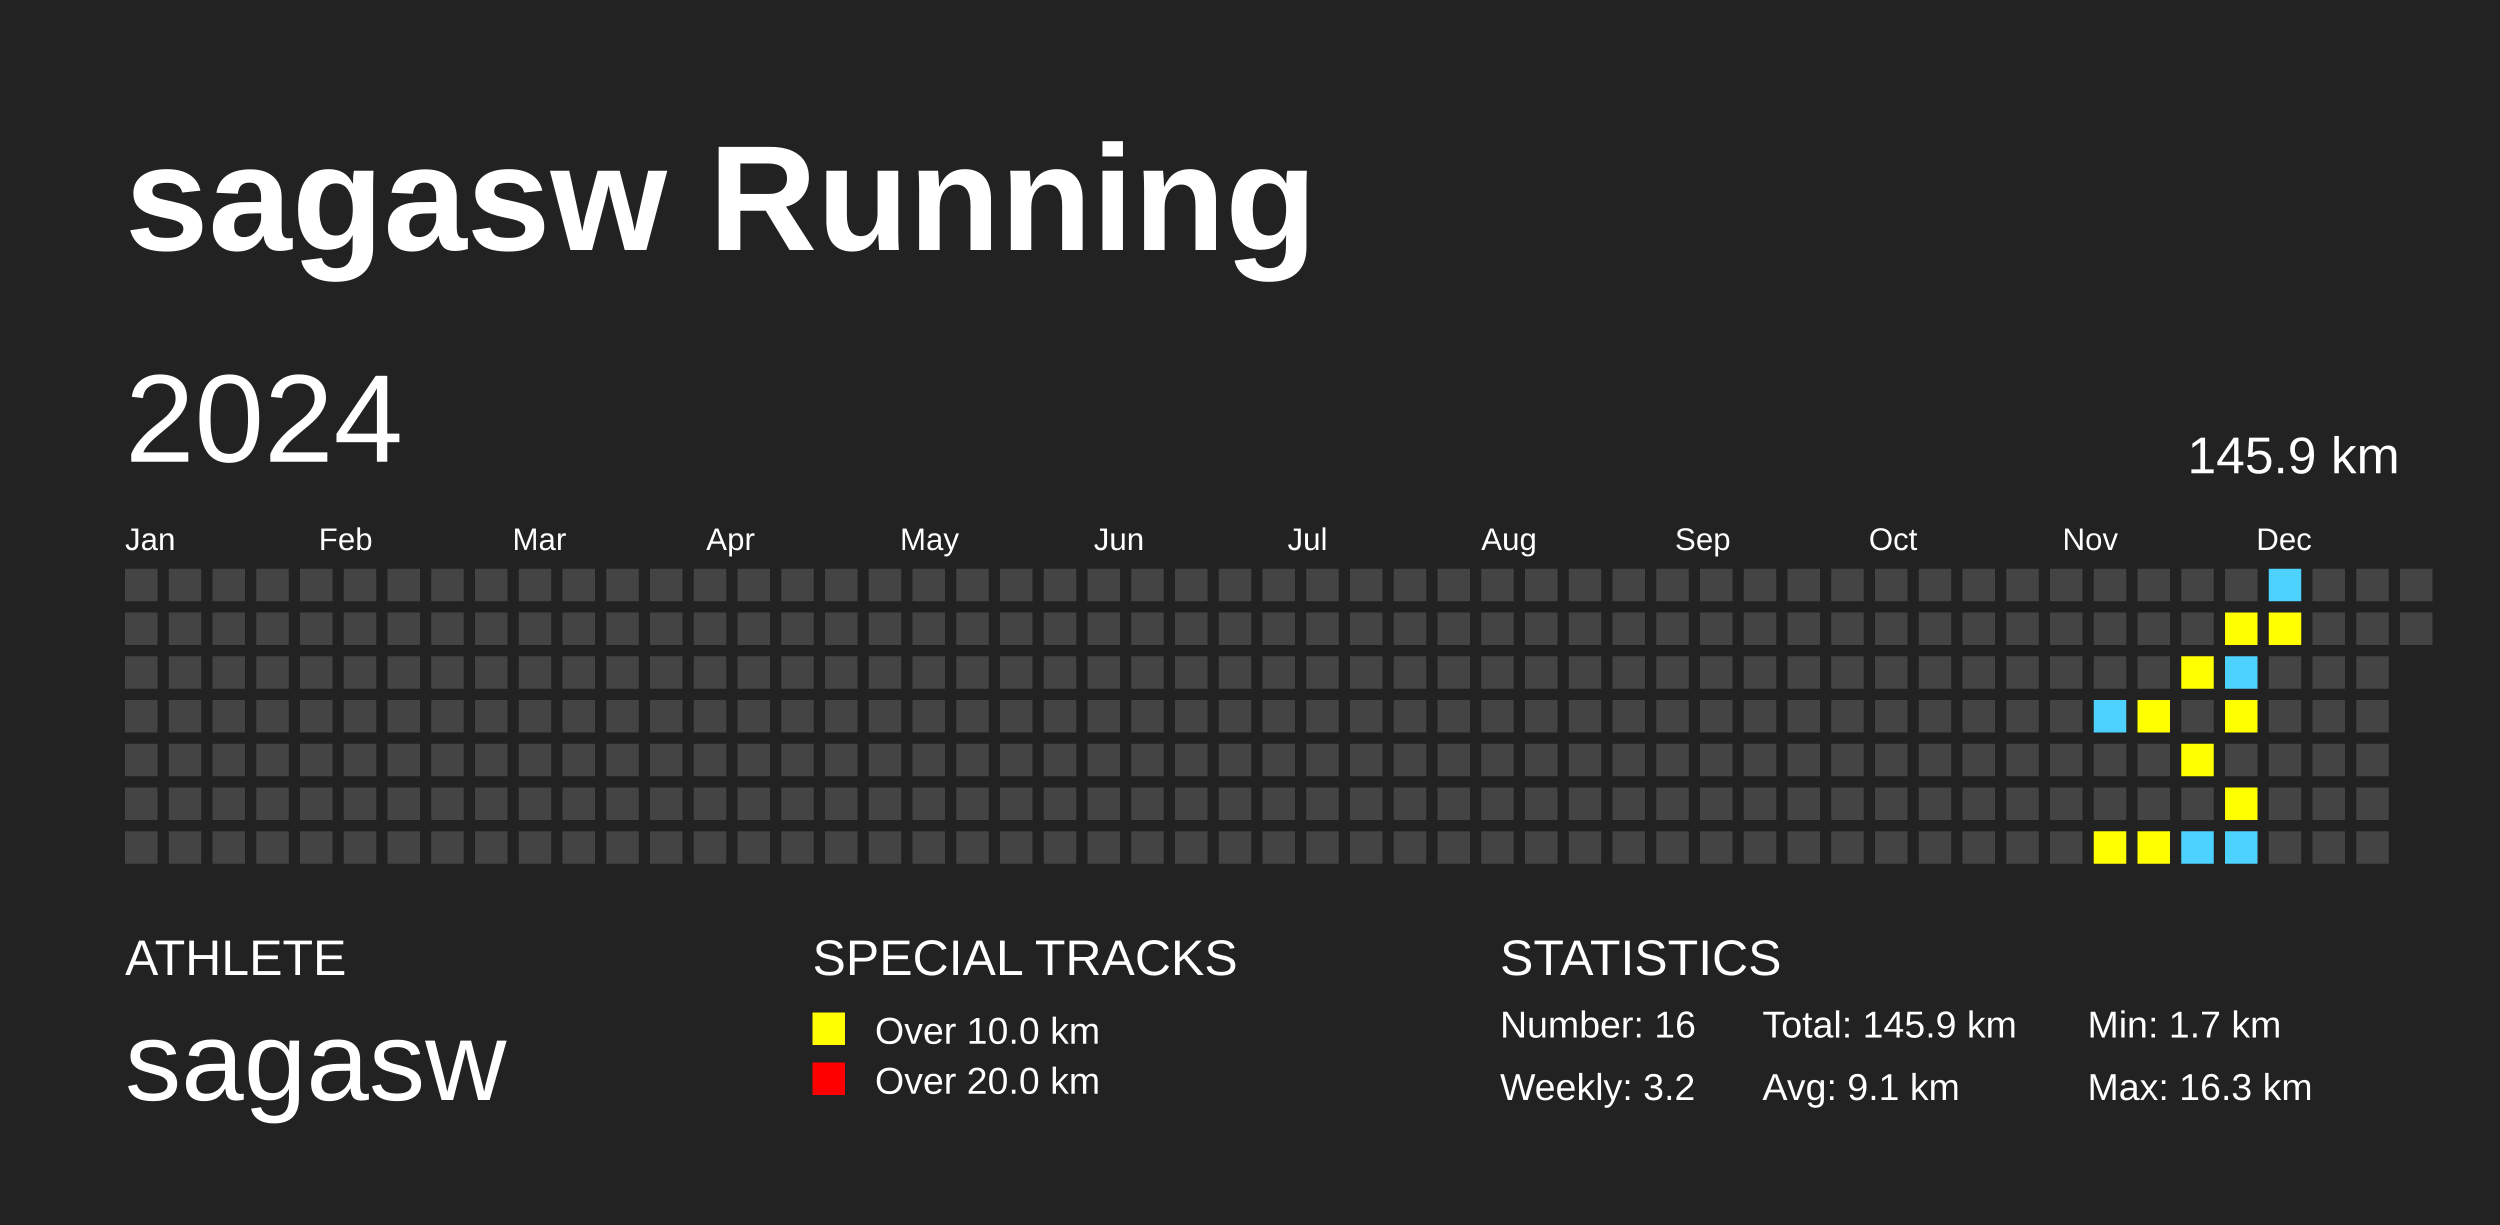
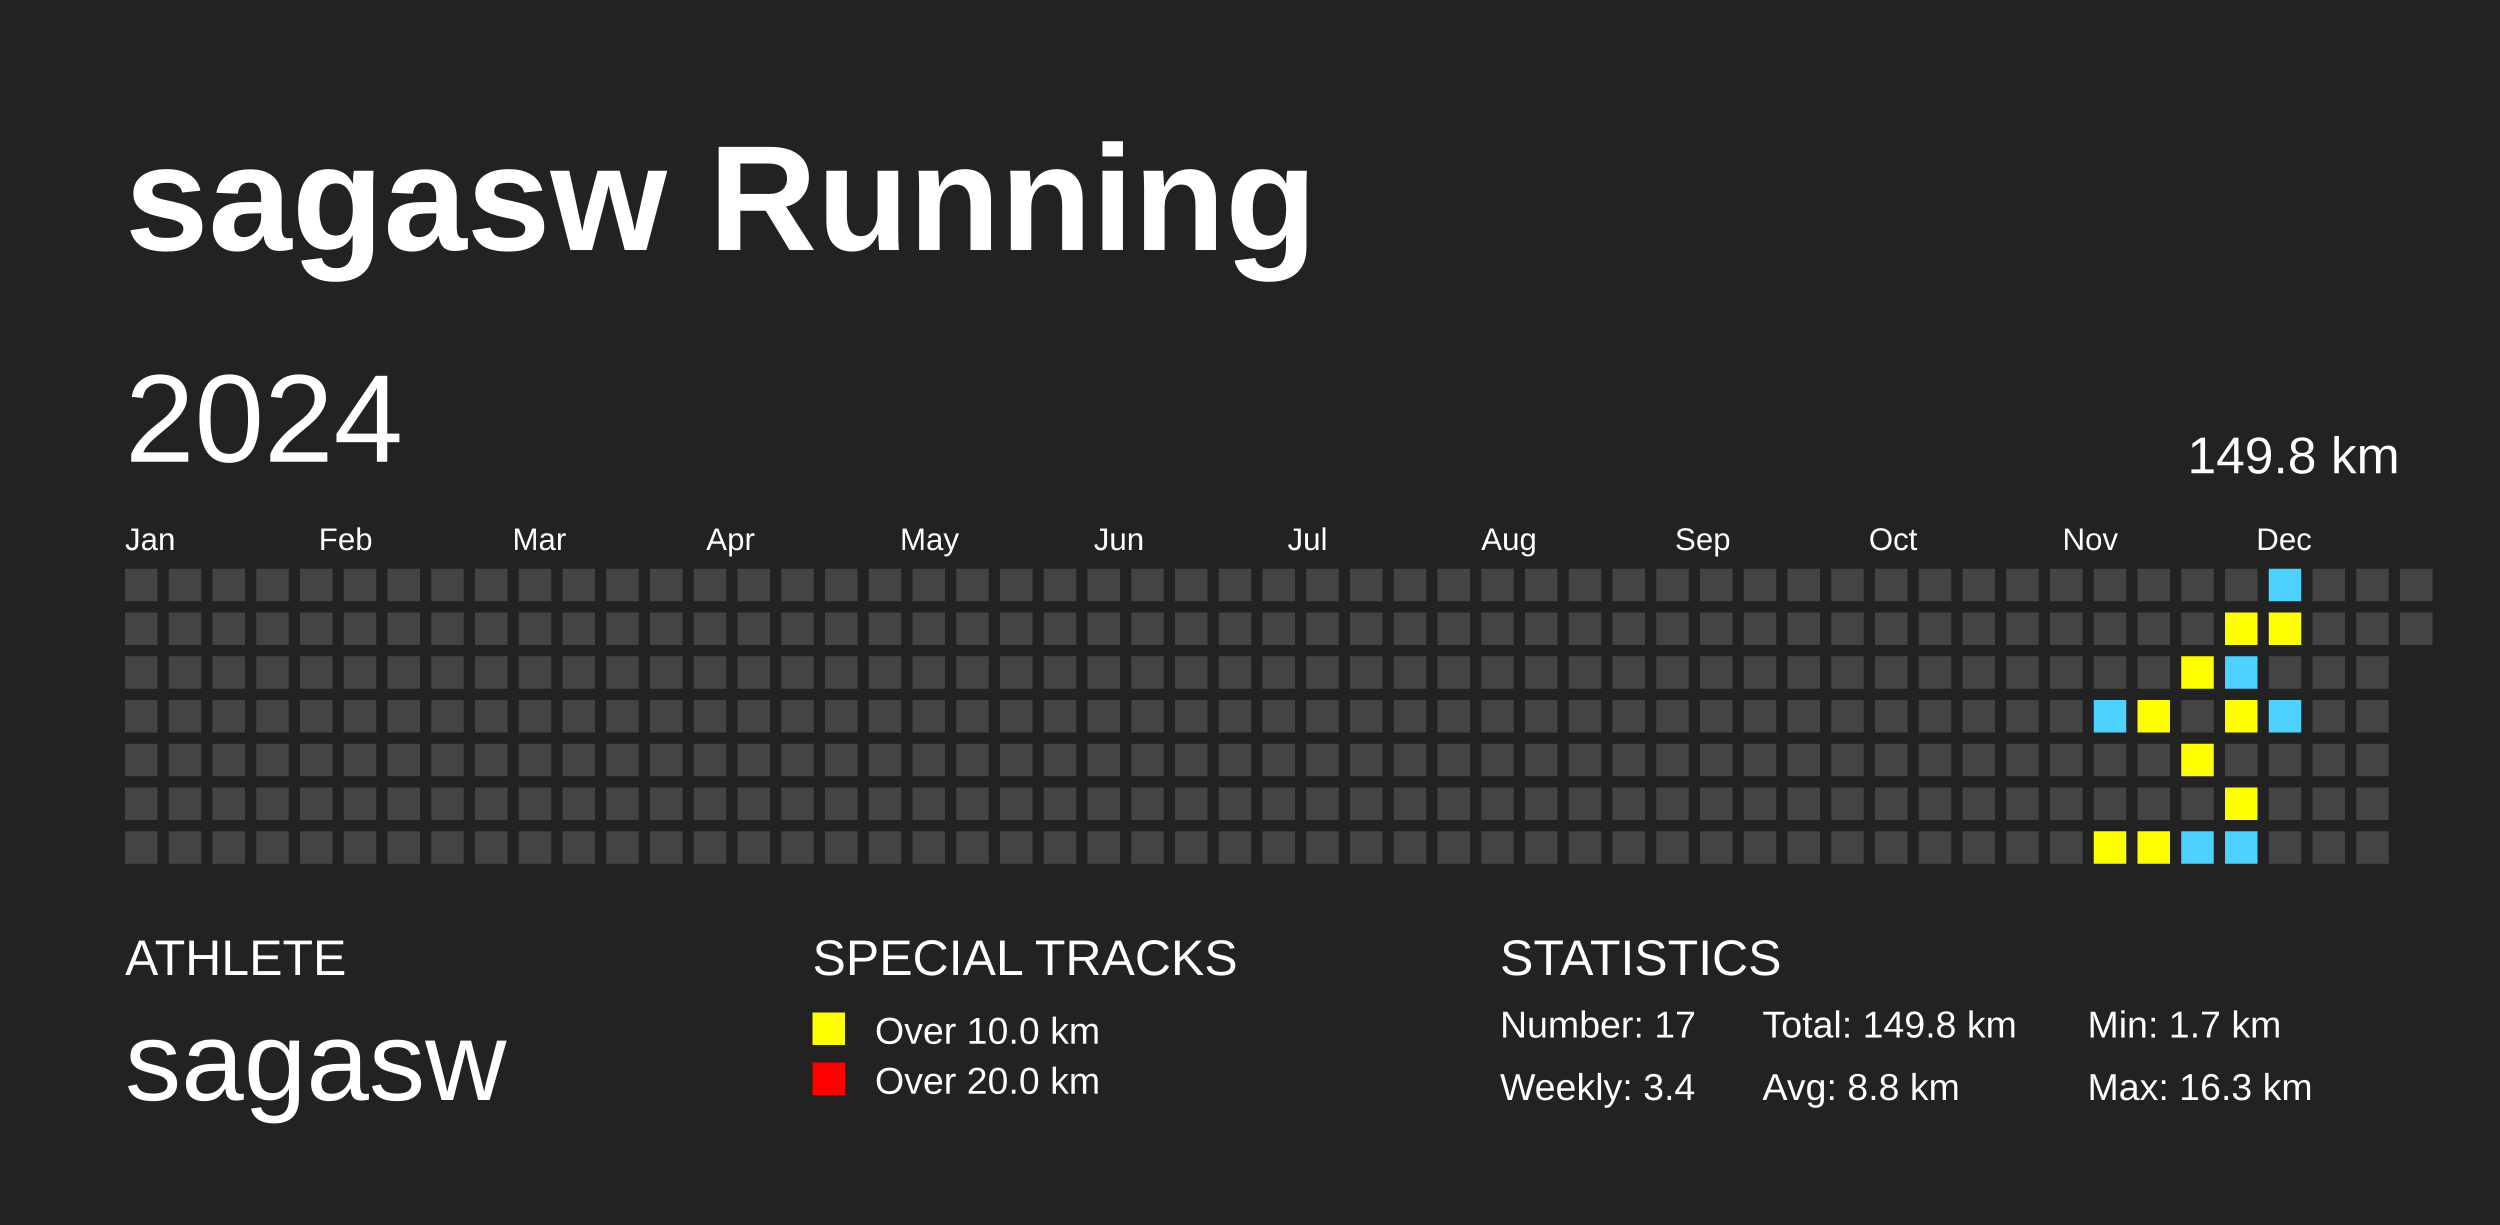
<svg xmlns="http://www.w3.org/2000/svg" baseProfile="full" height="98mm" version="1.1" viewBox="0,0,200,98" width="200mm">
  <defs />
  <rect fill="#222222" height="98" width="200" x="0" y="0" />
  <text fill="#FFFFFF" style="font-size:12px; font-family:Arial; font-weight:bold;" x="10" y="20">sagasw Running</text>
  <text fill="#FFFFFF" style="font-size:4px; font-family:Arial" x="10" y="78">ATHLETE</text>
  <text fill="#FFFFFF" style="font-size:9px; font-family:Arial" x="10" y="88">sagasw</text>
  <text fill="#FFFFFF" style="font-size:4px; font-family:Arial" x="65" y="78">SPECIAL TRACKS</text>
  <rect fill="yellow" height="2.6" width="2.6" x="65" y="81" />
  <text fill="#FFFFFF" style="font-size:3px; font-family:Arial" x="70" y="83.5">Over 10.0 km</text>
  <rect fill="red" height="2.6" width="2.6" x="65" y="85" />
  <text fill="#FFFFFF" style="font-size:3px; font-family:Arial" x="70" y="87.5">Over 20.0 km</text>
  <text fill="#FFFFFF" style="font-size:4px; font-family:Arial" x="120" y="78">STATISTICS</text>
-   <text fill="#FFFFFF" style="font-size:3px; font-family:Arial" x="120" y="83">Number: 16</text>
-   <text fill="#FFFFFF" style="font-size:3px; font-family:Arial" x="120" y="88">Weekly: 3.2</text>
-   <text fill="#FFFFFF" style="font-size:3px; font-family:Arial" x="141" y="83">Total: 145.9 km</text>
-   <text fill="#FFFFFF" style="font-size:3px; font-family:Arial" x="141" y="88">Avg: 9.1 km</text>
+   <text fill="#FFFFFF" style="font-size:3px; font-family:Arial" x="120" y="83">Number: 17</text>
+   <text fill="#FFFFFF" style="font-size:3px; font-family:Arial" x="120" y="88">Weekly: 3.4</text>
+   <text fill="#FFFFFF" style="font-size:3px; font-family:Arial" x="141" y="83">Total: 149.8 km</text>
+   <text fill="#FFFFFF" style="font-size:3px; font-family:Arial" x="141" y="88">Avg: 8.8 km</text>
  <text fill="#FFFFFF" style="font-size:3px; font-family:Arial" x="167" y="83">Min: 1.7 km</text>
  <text fill="#FFFFFF" style="font-size:3px; font-family:Arial" x="167" y="88">Max: 16.3 km</text>
  <text dominant-baseline="hanging" fill="#FFFFFF" style="font-size:10.0px; font-family:Arial;" x="10" y="30">2024</text>
-   <text dominant-baseline="hanging" fill="#FFFFFF" style="font-size:4.125px; font-family:Arial;" x="175" y="35">145.9 km</text>
+   <text dominant-baseline="hanging" fill="#FFFFFF" style="font-size:4.125px; font-family:Arial;" x="175" y="35">149.8 km</text>
  <text fill="#FFFFFF" style="font-size:2.5px; font-family:Arial" x="10.0" y="44">Jan</text>
  <text fill="#FFFFFF" style="font-size:2.5px; font-family:Arial" x="25.5" y="44">Feb</text>
  <text fill="#FFFFFF" style="font-size:2.5px; font-family:Arial" x="41.0" y="44">Mar</text>
  <text fill="#FFFFFF" style="font-size:2.5px; font-family:Arial" x="56.5" y="44">Apr</text>
  <text fill="#FFFFFF" style="font-size:2.5px; font-family:Arial" x="72.0" y="44">May</text>
  <text fill="#FFFFFF" style="font-size:2.5px; font-family:Arial" x="87.5" y="44">Jun</text>
  <text fill="#FFFFFF" style="font-size:2.5px; font-family:Arial" x="103.0" y="44">Jul</text>
  <text fill="#FFFFFF" style="font-size:2.5px; font-family:Arial" x="118.5" y="44">Aug</text>
  <text fill="#FFFFFF" style="font-size:2.5px; font-family:Arial" x="134.0" y="44">Sep</text>
  <text fill="#FFFFFF" style="font-size:2.5px; font-family:Arial" x="149.5" y="44">Oct</text>
  <text fill="#FFFFFF" style="font-size:2.5px; font-family:Arial" x="165.0" y="44">Nov</text>
  <text fill="#FFFFFF" style="font-size:2.5px; font-family:Arial" x="180.5" y="44">Dec</text>
  <rect fill="#444444" height="2.6" width="2.6" x="10.0" y="45.5" />
  <rect fill="#444444" height="2.6" width="2.6" x="10.0" y="49.0" />
  <rect fill="#444444" height="2.6" width="2.6" x="10.0" y="52.5" />
  <rect fill="#444444" height="2.6" width="2.6" x="10.0" y="56.0" />
  <rect fill="#444444" height="2.6" width="2.6" x="10.0" y="59.5" />
  <rect fill="#444444" height="2.6" width="2.6" x="10.0" y="63.0" />
  <rect fill="#444444" height="2.6" width="2.6" x="10.0" y="66.5" />
  <rect fill="#444444" height="2.6" width="2.6" x="13.5" y="45.5" />
  <rect fill="#444444" height="2.6" width="2.6" x="13.5" y="49.0" />
  <rect fill="#444444" height="2.6" width="2.6" x="13.5" y="52.5" />
  <rect fill="#444444" height="2.6" width="2.6" x="13.5" y="56.0" />
  <rect fill="#444444" height="2.6" width="2.6" x="13.5" y="59.5" />
  <rect fill="#444444" height="2.6" width="2.6" x="13.5" y="63.0" />
  <rect fill="#444444" height="2.6" width="2.6" x="13.5" y="66.5" />
  <rect fill="#444444" height="2.6" width="2.6" x="17.0" y="45.5" />
  <rect fill="#444444" height="2.6" width="2.6" x="17.0" y="49.0" />
  <rect fill="#444444" height="2.6" width="2.6" x="17.0" y="52.5" />
  <rect fill="#444444" height="2.6" width="2.6" x="17.0" y="56.0" />
  <rect fill="#444444" height="2.6" width="2.6" x="17.0" y="59.5" />
  <rect fill="#444444" height="2.6" width="2.6" x="17.0" y="63.0" />
  <rect fill="#444444" height="2.6" width="2.6" x="17.0" y="66.5" />
  <rect fill="#444444" height="2.6" width="2.6" x="20.5" y="45.5" />
  <rect fill="#444444" height="2.6" width="2.6" x="20.5" y="49.0" />
  <rect fill="#444444" height="2.6" width="2.6" x="20.5" y="52.5" />
  <rect fill="#444444" height="2.6" width="2.6" x="20.5" y="56.0" />
  <rect fill="#444444" height="2.6" width="2.6" x="20.5" y="59.5" />
  <rect fill="#444444" height="2.6" width="2.6" x="20.5" y="63.0" />
  <rect fill="#444444" height="2.6" width="2.6" x="20.5" y="66.5" />
  <rect fill="#444444" height="2.6" width="2.6" x="24.0" y="45.5" />
  <rect fill="#444444" height="2.6" width="2.6" x="24.0" y="49.0" />
  <rect fill="#444444" height="2.6" width="2.6" x="24.0" y="52.5" />
  <rect fill="#444444" height="2.6" width="2.6" x="24.0" y="56.0" />
  <rect fill="#444444" height="2.6" width="2.6" x="24.0" y="59.5" />
  <rect fill="#444444" height="2.6" width="2.6" x="24.0" y="63.0" />
  <rect fill="#444444" height="2.6" width="2.6" x="24.0" y="66.5" />
  <rect fill="#444444" height="2.6" width="2.6" x="27.5" y="45.5" />
  <rect fill="#444444" height="2.6" width="2.6" x="27.5" y="49.0" />
  <rect fill="#444444" height="2.6" width="2.6" x="27.5" y="52.5" />
  <rect fill="#444444" height="2.6" width="2.6" x="27.5" y="56.0" />
  <rect fill="#444444" height="2.6" width="2.6" x="27.5" y="59.5" />
  <rect fill="#444444" height="2.6" width="2.6" x="27.5" y="63.0" />
  <rect fill="#444444" height="2.6" width="2.6" x="27.5" y="66.5" />
  <rect fill="#444444" height="2.6" width="2.6" x="31.0" y="45.5" />
  <rect fill="#444444" height="2.6" width="2.6" x="31.0" y="49.0" />
  <rect fill="#444444" height="2.6" width="2.6" x="31.0" y="52.5" />
  <rect fill="#444444" height="2.6" width="2.6" x="31.0" y="56.0" />
  <rect fill="#444444" height="2.6" width="2.6" x="31.0" y="59.5" />
  <rect fill="#444444" height="2.6" width="2.6" x="31.0" y="63.0" />
  <rect fill="#444444" height="2.6" width="2.6" x="31.0" y="66.5" />
  <rect fill="#444444" height="2.6" width="2.6" x="34.5" y="45.5" />
  <rect fill="#444444" height="2.6" width="2.6" x="34.5" y="49.0" />
  <rect fill="#444444" height="2.6" width="2.6" x="34.5" y="52.5" />
  <rect fill="#444444" height="2.6" width="2.6" x="34.5" y="56.0" />
  <rect fill="#444444" height="2.6" width="2.6" x="34.5" y="59.5" />
  <rect fill="#444444" height="2.6" width="2.6" x="34.5" y="63.0" />
  <rect fill="#444444" height="2.6" width="2.6" x="34.5" y="66.5" />
  <rect fill="#444444" height="2.6" width="2.6" x="38.0" y="45.5" />
  <rect fill="#444444" height="2.6" width="2.6" x="38.0" y="49.0" />
  <rect fill="#444444" height="2.6" width="2.6" x="38.0" y="52.5" />
  <rect fill="#444444" height="2.6" width="2.6" x="38.0" y="56.0" />
  <rect fill="#444444" height="2.6" width="2.6" x="38.0" y="59.5" />
  <rect fill="#444444" height="2.6" width="2.6" x="38.0" y="63.0" />
  <rect fill="#444444" height="2.6" width="2.6" x="38.0" y="66.5" />
  <rect fill="#444444" height="2.6" width="2.6" x="41.5" y="45.5" />
  <rect fill="#444444" height="2.6" width="2.6" x="41.5" y="49.0" />
  <rect fill="#444444" height="2.6" width="2.6" x="41.5" y="52.5" />
  <rect fill="#444444" height="2.6" width="2.6" x="41.5" y="56.0" />
  <rect fill="#444444" height="2.6" width="2.6" x="41.5" y="59.5" />
  <rect fill="#444444" height="2.6" width="2.6" x="41.5" y="63.0" />
  <rect fill="#444444" height="2.6" width="2.6" x="41.5" y="66.5" />
  <rect fill="#444444" height="2.6" width="2.6" x="45.0" y="45.5" />
  <rect fill="#444444" height="2.6" width="2.6" x="45.0" y="49.0" />
  <rect fill="#444444" height="2.6" width="2.6" x="45.0" y="52.5" />
  <rect fill="#444444" height="2.6" width="2.6" x="45.0" y="56.0" />
  <rect fill="#444444" height="2.6" width="2.6" x="45.0" y="59.5" />
  <rect fill="#444444" height="2.6" width="2.6" x="45.0" y="63.0" />
  <rect fill="#444444" height="2.6" width="2.6" x="45.0" y="66.5" />
  <rect fill="#444444" height="2.6" width="2.6" x="48.5" y="45.5" />
  <rect fill="#444444" height="2.6" width="2.6" x="48.5" y="49.0" />
  <rect fill="#444444" height="2.6" width="2.6" x="48.5" y="52.5" />
  <rect fill="#444444" height="2.6" width="2.6" x="48.5" y="56.0" />
  <rect fill="#444444" height="2.6" width="2.6" x="48.5" y="59.5" />
  <rect fill="#444444" height="2.6" width="2.6" x="48.5" y="63.0" />
  <rect fill="#444444" height="2.6" width="2.6" x="48.5" y="66.5" />
  <rect fill="#444444" height="2.6" width="2.6" x="52.0" y="45.5" />
  <rect fill="#444444" height="2.6" width="2.6" x="52.0" y="49.0" />
  <rect fill="#444444" height="2.6" width="2.6" x="52.0" y="52.5" />
  <rect fill="#444444" height="2.6" width="2.6" x="52.0" y="56.0" />
  <rect fill="#444444" height="2.6" width="2.6" x="52.0" y="59.5" />
  <rect fill="#444444" height="2.6" width="2.6" x="52.0" y="63.0" />
  <rect fill="#444444" height="2.6" width="2.6" x="52.0" y="66.5" />
  <rect fill="#444444" height="2.6" width="2.6" x="55.5" y="45.5" />
  <rect fill="#444444" height="2.6" width="2.6" x="55.5" y="49.0" />
  <rect fill="#444444" height="2.6" width="2.6" x="55.5" y="52.5" />
  <rect fill="#444444" height="2.6" width="2.6" x="55.5" y="56.0" />
  <rect fill="#444444" height="2.6" width="2.6" x="55.5" y="59.5" />
  <rect fill="#444444" height="2.6" width="2.6" x="55.5" y="63.0" />
  <rect fill="#444444" height="2.6" width="2.6" x="55.5" y="66.5" />
  <rect fill="#444444" height="2.6" width="2.6" x="59.0" y="45.5" />
  <rect fill="#444444" height="2.6" width="2.6" x="59.0" y="49.0" />
  <rect fill="#444444" height="2.6" width="2.6" x="59.0" y="52.5" />
  <rect fill="#444444" height="2.6" width="2.6" x="59.0" y="56.0" />
  <rect fill="#444444" height="2.6" width="2.6" x="59.0" y="59.5" />
  <rect fill="#444444" height="2.6" width="2.6" x="59.0" y="63.0" />
  <rect fill="#444444" height="2.6" width="2.6" x="59.0" y="66.5" />
  <rect fill="#444444" height="2.6" width="2.6" x="62.5" y="45.5" />
  <rect fill="#444444" height="2.6" width="2.6" x="62.5" y="49.0" />
  <rect fill="#444444" height="2.6" width="2.6" x="62.5" y="52.5" />
  <rect fill="#444444" height="2.6" width="2.6" x="62.5" y="56.0" />
  <rect fill="#444444" height="2.6" width="2.6" x="62.5" y="59.5" />
  <rect fill="#444444" height="2.6" width="2.6" x="62.5" y="63.0" />
  <rect fill="#444444" height="2.6" width="2.6" x="62.5" y="66.5" />
  <rect fill="#444444" height="2.6" width="2.6" x="66.0" y="45.5" />
  <rect fill="#444444" height="2.6" width="2.6" x="66.0" y="49.0" />
  <rect fill="#444444" height="2.6" width="2.6" x="66.0" y="52.5" />
  <rect fill="#444444" height="2.6" width="2.6" x="66.0" y="56.0" />
  <rect fill="#444444" height="2.6" width="2.6" x="66.0" y="59.5" />
  <rect fill="#444444" height="2.6" width="2.6" x="66.0" y="63.0" />
  <rect fill="#444444" height="2.6" width="2.6" x="66.0" y="66.5" />
  <rect fill="#444444" height="2.6" width="2.6" x="69.5" y="45.5" />
  <rect fill="#444444" height="2.6" width="2.6" x="69.5" y="49.0" />
  <rect fill="#444444" height="2.6" width="2.6" x="69.5" y="52.5" />
  <rect fill="#444444" height="2.6" width="2.6" x="69.5" y="56.0" />
  <rect fill="#444444" height="2.6" width="2.6" x="69.5" y="59.5" />
  <rect fill="#444444" height="2.6" width="2.6" x="69.5" y="63.0" />
  <rect fill="#444444" height="2.6" width="2.6" x="69.5" y="66.5" />
  <rect fill="#444444" height="2.6" width="2.6" x="73.0" y="45.5" />
  <rect fill="#444444" height="2.6" width="2.6" x="73.0" y="49.0" />
  <rect fill="#444444" height="2.6" width="2.6" x="73.0" y="52.5" />
  <rect fill="#444444" height="2.6" width="2.6" x="73.0" y="56.0" />
  <rect fill="#444444" height="2.6" width="2.6" x="73.0" y="59.5" />
  <rect fill="#444444" height="2.6" width="2.6" x="73.0" y="63.0" />
  <rect fill="#444444" height="2.6" width="2.6" x="73.0" y="66.5" />
  <rect fill="#444444" height="2.6" width="2.6" x="76.5" y="45.5" />
  <rect fill="#444444" height="2.6" width="2.6" x="76.5" y="49.0" />
  <rect fill="#444444" height="2.6" width="2.6" x="76.5" y="52.5" />
  <rect fill="#444444" height="2.6" width="2.6" x="76.5" y="56.0" />
  <rect fill="#444444" height="2.6" width="2.6" x="76.5" y="59.5" />
  <rect fill="#444444" height="2.6" width="2.6" x="76.5" y="63.0" />
  <rect fill="#444444" height="2.6" width="2.6" x="76.5" y="66.5" />
  <rect fill="#444444" height="2.6" width="2.6" x="80.0" y="45.5" />
  <rect fill="#444444" height="2.6" width="2.6" x="80.0" y="49.0" />
  <rect fill="#444444" height="2.6" width="2.6" x="80.0" y="52.5" />
  <rect fill="#444444" height="2.6" width="2.6" x="80.0" y="56.0" />
  <rect fill="#444444" height="2.6" width="2.6" x="80.0" y="59.5" />
  <rect fill="#444444" height="2.6" width="2.6" x="80.0" y="63.0" />
  <rect fill="#444444" height="2.6" width="2.6" x="80.0" y="66.5" />
  <rect fill="#444444" height="2.6" width="2.6" x="83.5" y="45.5" />
  <rect fill="#444444" height="2.6" width="2.6" x="83.5" y="49.0" />
  <rect fill="#444444" height="2.6" width="2.6" x="83.5" y="52.5" />
  <rect fill="#444444" height="2.6" width="2.6" x="83.5" y="56.0" />
  <rect fill="#444444" height="2.6" width="2.6" x="83.5" y="59.5" />
  <rect fill="#444444" height="2.6" width="2.6" x="83.5" y="63.0" />
  <rect fill="#444444" height="2.6" width="2.6" x="83.5" y="66.5" />
  <rect fill="#444444" height="2.6" width="2.6" x="87.0" y="45.5" />
  <rect fill="#444444" height="2.6" width="2.6" x="87.0" y="49.0" />
  <rect fill="#444444" height="2.6" width="2.6" x="87.0" y="52.5" />
  <rect fill="#444444" height="2.6" width="2.6" x="87.0" y="56.0" />
  <rect fill="#444444" height="2.6" width="2.6" x="87.0" y="59.5" />
  <rect fill="#444444" height="2.6" width="2.6" x="87.0" y="63.0" />
  <rect fill="#444444" height="2.6" width="2.6" x="87.0" y="66.5" />
  <rect fill="#444444" height="2.6" width="2.6" x="90.5" y="45.5" />
  <rect fill="#444444" height="2.6" width="2.6" x="90.5" y="49.0" />
  <rect fill="#444444" height="2.6" width="2.6" x="90.5" y="52.5" />
  <rect fill="#444444" height="2.6" width="2.6" x="90.5" y="56.0" />
  <rect fill="#444444" height="2.6" width="2.6" x="90.5" y="59.5" />
  <rect fill="#444444" height="2.6" width="2.6" x="90.5" y="63.0" />
  <rect fill="#444444" height="2.6" width="2.6" x="90.5" y="66.5" />
  <rect fill="#444444" height="2.6" width="2.6" x="94.0" y="45.5" />
  <rect fill="#444444" height="2.6" width="2.6" x="94.0" y="49.0" />
  <rect fill="#444444" height="2.6" width="2.6" x="94.0" y="52.5" />
  <rect fill="#444444" height="2.6" width="2.6" x="94.0" y="56.0" />
  <rect fill="#444444" height="2.6" width="2.6" x="94.0" y="59.5" />
  <rect fill="#444444" height="2.6" width="2.6" x="94.0" y="63.0" />
  <rect fill="#444444" height="2.6" width="2.6" x="94.0" y="66.5" />
  <rect fill="#444444" height="2.6" width="2.6" x="97.5" y="45.5" />
  <rect fill="#444444" height="2.6" width="2.6" x="97.5" y="49.0" />
  <rect fill="#444444" height="2.6" width="2.6" x="97.5" y="52.5" />
  <rect fill="#444444" height="2.6" width="2.6" x="97.5" y="56.0" />
  <rect fill="#444444" height="2.6" width="2.6" x="97.5" y="59.5" />
  <rect fill="#444444" height="2.6" width="2.6" x="97.5" y="63.0" />
  <rect fill="#444444" height="2.6" width="2.6" x="97.5" y="66.5" />
  <rect fill="#444444" height="2.6" width="2.6" x="101.0" y="45.5" />
  <rect fill="#444444" height="2.6" width="2.6" x="101.0" y="49.0" />
  <rect fill="#444444" height="2.6" width="2.6" x="101.0" y="52.5" />
  <rect fill="#444444" height="2.6" width="2.6" x="101.0" y="56.0" />
  <rect fill="#444444" height="2.6" width="2.6" x="101.0" y="59.5" />
  <rect fill="#444444" height="2.6" width="2.6" x="101.0" y="63.0" />
  <rect fill="#444444" height="2.6" width="2.6" x="101.0" y="66.5" />
  <rect fill="#444444" height="2.6" width="2.6" x="104.5" y="45.5" />
  <rect fill="#444444" height="2.6" width="2.6" x="104.5" y="49.0" />
  <rect fill="#444444" height="2.6" width="2.6" x="104.5" y="52.5" />
  <rect fill="#444444" height="2.6" width="2.6" x="104.5" y="56.0" />
  <rect fill="#444444" height="2.6" width="2.6" x="104.5" y="59.5" />
  <rect fill="#444444" height="2.6" width="2.6" x="104.5" y="63.0" />
  <rect fill="#444444" height="2.6" width="2.6" x="104.5" y="66.5" />
  <rect fill="#444444" height="2.6" width="2.6" x="108.0" y="45.5" />
  <rect fill="#444444" height="2.6" width="2.6" x="108.0" y="49.0" />
  <rect fill="#444444" height="2.6" width="2.6" x="108.0" y="52.5" />
  <rect fill="#444444" height="2.6" width="2.6" x="108.0" y="56.0" />
  <rect fill="#444444" height="2.6" width="2.6" x="108.0" y="59.5" />
  <rect fill="#444444" height="2.6" width="2.6" x="108.0" y="63.0" />
  <rect fill="#444444" height="2.6" width="2.6" x="108.0" y="66.5" />
  <rect fill="#444444" height="2.6" width="2.6" x="111.5" y="45.5" />
  <rect fill="#444444" height="2.6" width="2.6" x="111.5" y="49.0" />
  <rect fill="#444444" height="2.6" width="2.6" x="111.5" y="52.5" />
  <rect fill="#444444" height="2.6" width="2.6" x="111.5" y="56.0" />
  <rect fill="#444444" height="2.6" width="2.6" x="111.5" y="59.5" />
  <rect fill="#444444" height="2.6" width="2.6" x="111.5" y="63.0" />
  <rect fill="#444444" height="2.6" width="2.6" x="111.5" y="66.5" />
  <rect fill="#444444" height="2.6" width="2.6" x="115.0" y="45.5" />
  <rect fill="#444444" height="2.6" width="2.6" x="115.0" y="49.0" />
  <rect fill="#444444" height="2.6" width="2.6" x="115.0" y="52.5" />
  <rect fill="#444444" height="2.6" width="2.6" x="115.0" y="56.0" />
  <rect fill="#444444" height="2.6" width="2.6" x="115.0" y="59.5" />
  <rect fill="#444444" height="2.6" width="2.6" x="115.0" y="63.0" />
  <rect fill="#444444" height="2.6" width="2.6" x="115.0" y="66.5" />
  <rect fill="#444444" height="2.6" width="2.6" x="118.5" y="45.5" />
  <rect fill="#444444" height="2.6" width="2.6" x="118.5" y="49.0" />
  <rect fill="#444444" height="2.6" width="2.6" x="118.5" y="52.5" />
  <rect fill="#444444" height="2.6" width="2.6" x="118.5" y="56.0" />
  <rect fill="#444444" height="2.6" width="2.6" x="118.5" y="59.5" />
  <rect fill="#444444" height="2.6" width="2.6" x="118.5" y="63.0" />
  <rect fill="#444444" height="2.6" width="2.6" x="118.5" y="66.5" />
  <rect fill="#444444" height="2.6" width="2.6" x="122.0" y="45.5" />
  <rect fill="#444444" height="2.6" width="2.6" x="122.0" y="49.0" />
  <rect fill="#444444" height="2.6" width="2.6" x="122.0" y="52.5" />
  <rect fill="#444444" height="2.6" width="2.6" x="122.0" y="56.0" />
  <rect fill="#444444" height="2.6" width="2.6" x="122.0" y="59.5" />
  <rect fill="#444444" height="2.6" width="2.6" x="122.0" y="63.0" />
  <rect fill="#444444" height="2.6" width="2.6" x="122.0" y="66.5" />
  <rect fill="#444444" height="2.6" width="2.6" x="125.5" y="45.5" />
  <rect fill="#444444" height="2.6" width="2.6" x="125.5" y="49.0" />
  <rect fill="#444444" height="2.6" width="2.6" x="125.5" y="52.5" />
  <rect fill="#444444" height="2.6" width="2.6" x="125.5" y="56.0" />
  <rect fill="#444444" height="2.6" width="2.6" x="125.5" y="59.5" />
  <rect fill="#444444" height="2.6" width="2.6" x="125.5" y="63.0" />
  <rect fill="#444444" height="2.6" width="2.6" x="125.5" y="66.5" />
  <rect fill="#444444" height="2.6" width="2.6" x="129.0" y="45.5" />
  <rect fill="#444444" height="2.6" width="2.6" x="129.0" y="49.0" />
  <rect fill="#444444" height="2.6" width="2.6" x="129.0" y="52.5" />
  <rect fill="#444444" height="2.6" width="2.6" x="129.0" y="56.0" />
  <rect fill="#444444" height="2.6" width="2.6" x="129.0" y="59.5" />
  <rect fill="#444444" height="2.6" width="2.6" x="129.0" y="63.0" />
  <rect fill="#444444" height="2.6" width="2.6" x="129.0" y="66.5" />
  <rect fill="#444444" height="2.6" width="2.6" x="132.5" y="45.5" />
  <rect fill="#444444" height="2.6" width="2.6" x="132.5" y="49.0" />
  <rect fill="#444444" height="2.6" width="2.6" x="132.5" y="52.5" />
  <rect fill="#444444" height="2.6" width="2.6" x="132.5" y="56.0" />
  <rect fill="#444444" height="2.6" width="2.6" x="132.5" y="59.5" />
  <rect fill="#444444" height="2.6" width="2.6" x="132.5" y="63.0" />
  <rect fill="#444444" height="2.6" width="2.6" x="132.5" y="66.5" />
  <rect fill="#444444" height="2.6" width="2.6" x="136.0" y="45.5" />
  <rect fill="#444444" height="2.6" width="2.6" x="136.0" y="49.0" />
  <rect fill="#444444" height="2.6" width="2.6" x="136.0" y="52.5" />
  <rect fill="#444444" height="2.6" width="2.6" x="136.0" y="56.0" />
  <rect fill="#444444" height="2.6" width="2.6" x="136.0" y="59.5" />
  <rect fill="#444444" height="2.6" width="2.6" x="136.0" y="63.0" />
  <rect fill="#444444" height="2.6" width="2.6" x="136.0" y="66.5" />
  <rect fill="#444444" height="2.6" width="2.6" x="139.5" y="45.5" />
  <rect fill="#444444" height="2.6" width="2.6" x="139.5" y="49.0" />
  <rect fill="#444444" height="2.6" width="2.6" x="139.5" y="52.5" />
  <rect fill="#444444" height="2.6" width="2.6" x="139.5" y="56.0" />
  <rect fill="#444444" height="2.6" width="2.6" x="139.5" y="59.5" />
  <rect fill="#444444" height="2.6" width="2.6" x="139.5" y="63.0" />
  <rect fill="#444444" height="2.6" width="2.6" x="139.5" y="66.5" />
  <rect fill="#444444" height="2.6" width="2.6" x="143.0" y="45.5" />
  <rect fill="#444444" height="2.6" width="2.6" x="143.0" y="49.0" />
  <rect fill="#444444" height="2.6" width="2.6" x="143.0" y="52.5" />
  <rect fill="#444444" height="2.6" width="2.6" x="143.0" y="56.0" />
  <rect fill="#444444" height="2.6" width="2.6" x="143.0" y="59.5" />
  <rect fill="#444444" height="2.6" width="2.6" x="143.0" y="63.0" />
  <rect fill="#444444" height="2.6" width="2.6" x="143.0" y="66.5" />
  <rect fill="#444444" height="2.6" width="2.6" x="146.5" y="45.5" />
  <rect fill="#444444" height="2.6" width="2.6" x="146.5" y="49.0" />
  <rect fill="#444444" height="2.6" width="2.6" x="146.5" y="52.5" />
  <rect fill="#444444" height="2.6" width="2.6" x="146.5" y="56.0" />
  <rect fill="#444444" height="2.6" width="2.6" x="146.5" y="59.5" />
  <rect fill="#444444" height="2.6" width="2.6" x="146.5" y="63.0" />
  <rect fill="#444444" height="2.6" width="2.6" x="146.5" y="66.5" />
  <rect fill="#444444" height="2.6" width="2.6" x="150.0" y="45.5" />
  <rect fill="#444444" height="2.6" width="2.6" x="150.0" y="49.0" />
  <rect fill="#444444" height="2.6" width="2.6" x="150.0" y="52.5" />
  <rect fill="#444444" height="2.6" width="2.6" x="150.0" y="56.0" />
  <rect fill="#444444" height="2.6" width="2.6" x="150.0" y="59.5" />
  <rect fill="#444444" height="2.6" width="2.6" x="150.0" y="63.0" />
  <rect fill="#444444" height="2.6" width="2.6" x="150.0" y="66.5" />
  <rect fill="#444444" height="2.6" width="2.6" x="153.5" y="45.5" />
  <rect fill="#444444" height="2.6" width="2.6" x="153.5" y="49.0" />
  <rect fill="#444444" height="2.6" width="2.6" x="153.5" y="52.5" />
  <rect fill="#444444" height="2.6" width="2.6" x="153.5" y="56.0" />
  <rect fill="#444444" height="2.6" width="2.6" x="153.5" y="59.5" />
  <rect fill="#444444" height="2.6" width="2.6" x="153.5" y="63.0" />
  <rect fill="#444444" height="2.6" width="2.6" x="153.5" y="66.5" />
  <rect fill="#444444" height="2.6" width="2.6" x="157.0" y="45.5" />
  <rect fill="#444444" height="2.6" width="2.6" x="157.0" y="49.0" />
  <rect fill="#444444" height="2.6" width="2.6" x="157.0" y="52.5" />
  <rect fill="#444444" height="2.6" width="2.6" x="157.0" y="56.0" />
  <rect fill="#444444" height="2.6" width="2.6" x="157.0" y="59.5" />
  <rect fill="#444444" height="2.6" width="2.6" x="157.0" y="63.0" />
  <rect fill="#444444" height="2.6" width="2.6" x="157.0" y="66.5" />
  <rect fill="#444444" height="2.6" width="2.6" x="160.5" y="45.5" />
  <rect fill="#444444" height="2.6" width="2.6" x="160.5" y="49.0" />
  <rect fill="#444444" height="2.6" width="2.6" x="160.5" y="52.5" />
  <rect fill="#444444" height="2.6" width="2.6" x="160.5" y="56.0" />
  <rect fill="#444444" height="2.6" width="2.6" x="160.5" y="59.5" />
  <rect fill="#444444" height="2.6" width="2.6" x="160.5" y="63.0" />
  <rect fill="#444444" height="2.6" width="2.6" x="160.5" y="66.5" />
  <rect fill="#444444" height="2.6" width="2.6" x="164.0" y="45.5" />
  <rect fill="#444444" height="2.6" width="2.6" x="164.0" y="49.0" />
  <rect fill="#444444" height="2.6" width="2.6" x="164.0" y="52.5" />
  <rect fill="#444444" height="2.6" width="2.6" x="164.0" y="56.0" />
  <rect fill="#444444" height="2.6" width="2.6" x="164.0" y="59.5" />
  <rect fill="#444444" height="2.6" width="2.6" x="164.0" y="63.0" />
  <rect fill="#444444" height="2.6" width="2.6" x="164.0" y="66.5" />
  <rect fill="#444444" height="2.6" width="2.6" x="167.5" y="45.5" />
  <rect fill="#444444" height="2.6" width="2.6" x="167.5" y="49.0" />
  <rect fill="#444444" height="2.6" width="2.6" x="167.5" y="52.5" />
  <rect fill="#4DD2FF" height="2.6" width="2.6" x="167.5" y="56.0" />
  <rect fill="#444444" height="2.6" width="2.6" x="167.5" y="59.5" />
  <rect fill="#444444" height="2.6" width="2.6" x="167.5" y="63.0" />
  <rect fill="yellow" height="2.6" width="2.6" x="167.5" y="66.5" />
  <rect fill="#444444" height="2.6" width="2.6" x="171.0" y="45.5" />
  <rect fill="#444444" height="2.6" width="2.6" x="171.0" y="49.0" />
  <rect fill="#444444" height="2.6" width="2.6" x="171.0" y="52.5" />
  <rect fill="yellow" height="2.6" width="2.6" x="171.0" y="56.0" />
  <rect fill="#444444" height="2.6" width="2.6" x="171.0" y="59.5" />
  <rect fill="#444444" height="2.6" width="2.6" x="171.0" y="63.0" />
  <rect fill="yellow" height="2.6" width="2.6" x="171.0" y="66.5" />
  <rect fill="#444444" height="2.6" width="2.6" x="174.5" y="45.5" />
  <rect fill="#444444" height="2.6" width="2.6" x="174.5" y="49.0" />
  <rect fill="yellow" height="2.6" width="2.6" x="174.5" y="52.5" />
  <rect fill="#444444" height="2.6" width="2.6" x="174.5" y="56.0" />
  <rect fill="yellow" height="2.6" width="2.6" x="174.5" y="59.5" />
  <rect fill="#444444" height="2.6" width="2.6" x="174.5" y="63.0" />
  <rect fill="#4DD2FF" height="2.6" width="2.6" x="174.5" y="66.5" />
  <rect fill="#444444" height="2.6" width="2.6" x="178.0" y="45.5" />
  <rect fill="yellow" height="2.6" width="2.6" x="178.0" y="49.0" />
  <rect fill="#4DD2FF" height="2.6" width="2.6" x="178.0" y="52.5" />
  <rect fill="yellow" height="2.6" width="2.6" x="178.0" y="56.0" />
  <rect fill="#444444" height="2.6" width="2.6" x="178.0" y="59.5" />
  <rect fill="yellow" height="2.6" width="2.6" x="178.0" y="63.0" />
  <rect fill="#4DD2FF" height="2.6" width="2.6" x="178.0" y="66.5" />
  <rect fill="#4DD2FF" height="2.6" width="2.6" x="181.5" y="45.5" />
  <rect fill="yellow" height="2.6" width="2.6" x="181.5" y="49.0" />
  <rect fill="#444444" height="2.6" width="2.6" x="181.5" y="52.5" />
-   <rect fill="#444444" height="2.6" width="2.6" x="181.5" y="56.0" />
+   <rect fill="#4DD2FF" height="2.6" width="2.6" x="181.5" y="56.0" />
  <rect fill="#444444" height="2.6" width="2.6" x="181.5" y="59.5" />
  <rect fill="#444444" height="2.6" width="2.6" x="181.5" y="63.0" />
  <rect fill="#444444" height="2.6" width="2.6" x="181.5" y="66.5" />
  <rect fill="#444444" height="2.6" width="2.6" x="185.0" y="45.5" />
  <rect fill="#444444" height="2.6" width="2.6" x="185.0" y="49.0" />
  <rect fill="#444444" height="2.6" width="2.6" x="185.0" y="52.5" />
  <rect fill="#444444" height="2.6" width="2.6" x="185.0" y="56.0" />
  <rect fill="#444444" height="2.6" width="2.6" x="185.0" y="59.5" />
  <rect fill="#444444" height="2.6" width="2.6" x="185.0" y="63.0" />
  <rect fill="#444444" height="2.6" width="2.6" x="185.0" y="66.5" />
  <rect fill="#444444" height="2.6" width="2.6" x="188.5" y="45.5" />
  <rect fill="#444444" height="2.6" width="2.6" x="188.5" y="49.0" />
  <rect fill="#444444" height="2.6" width="2.6" x="188.5" y="52.5" />
  <rect fill="#444444" height="2.6" width="2.6" x="188.5" y="56.0" />
  <rect fill="#444444" height="2.6" width="2.6" x="188.5" y="59.5" />
  <rect fill="#444444" height="2.6" width="2.6" x="188.5" y="63.0" />
  <rect fill="#444444" height="2.6" width="2.6" x="188.5" y="66.5" />
  <rect fill="#444444" height="2.6" width="2.6" x="192.0" y="45.5" />
  <rect fill="#444444" height="2.6" width="2.6" x="192.0" y="49.0" />
</svg>
